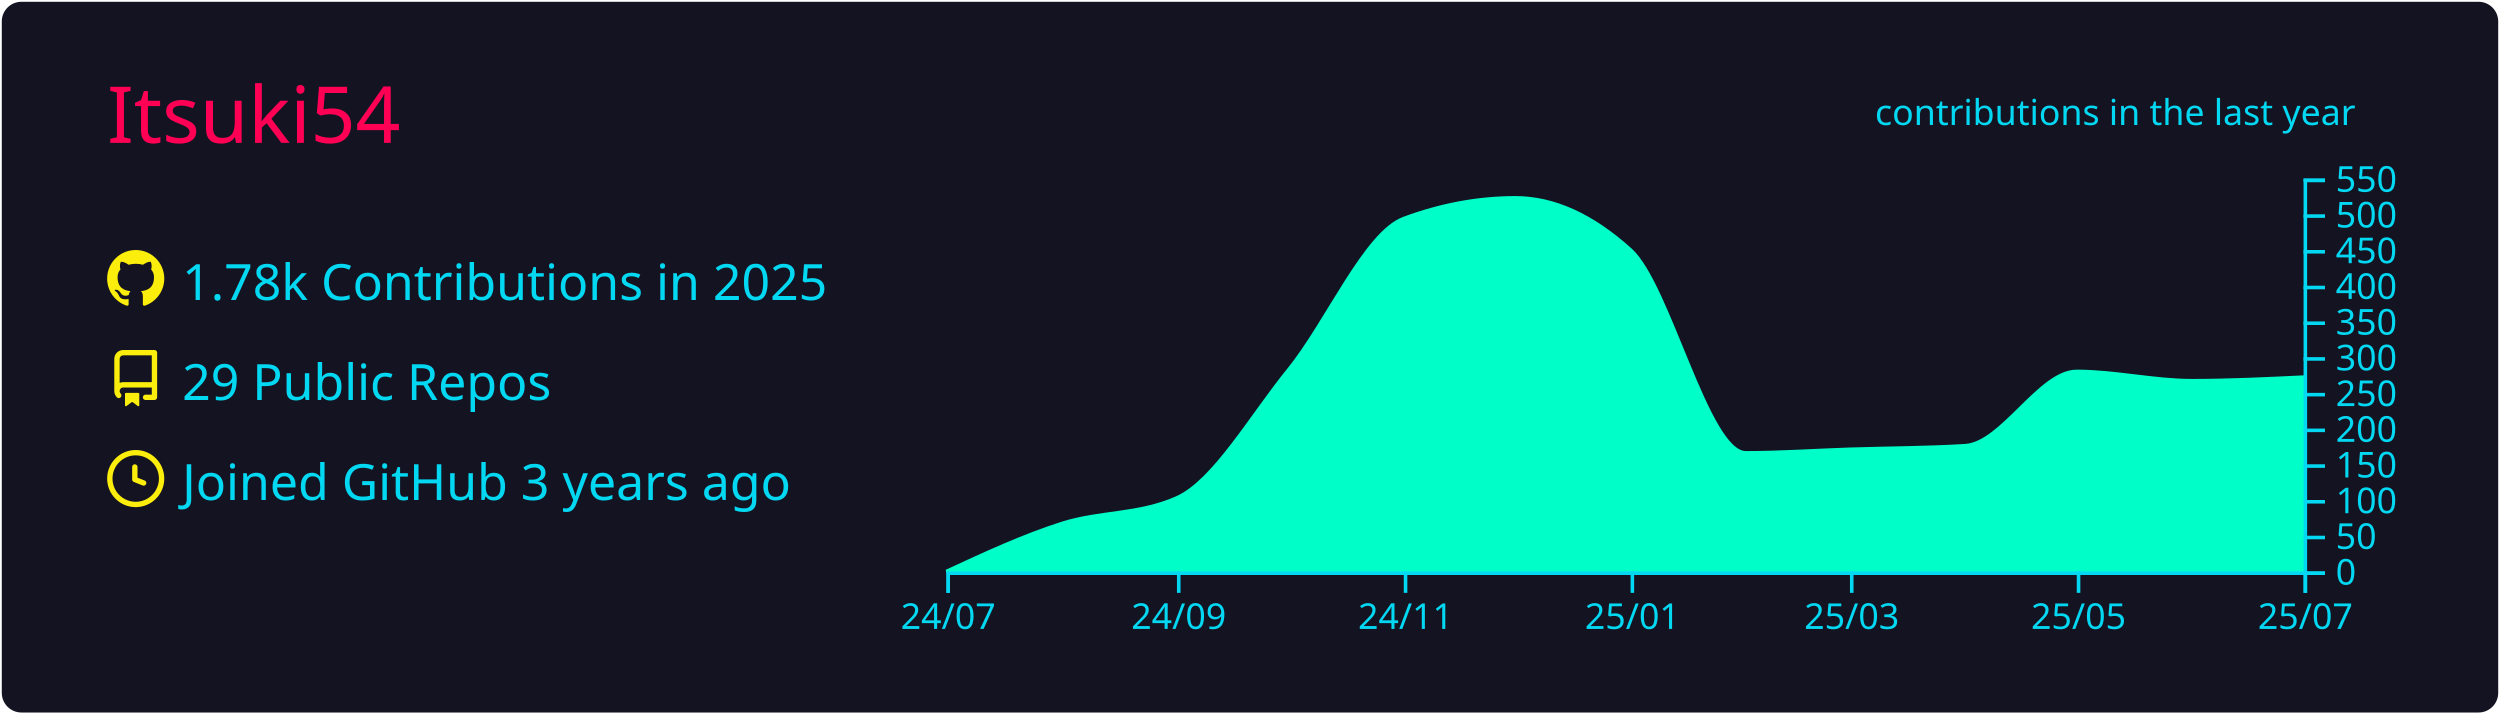
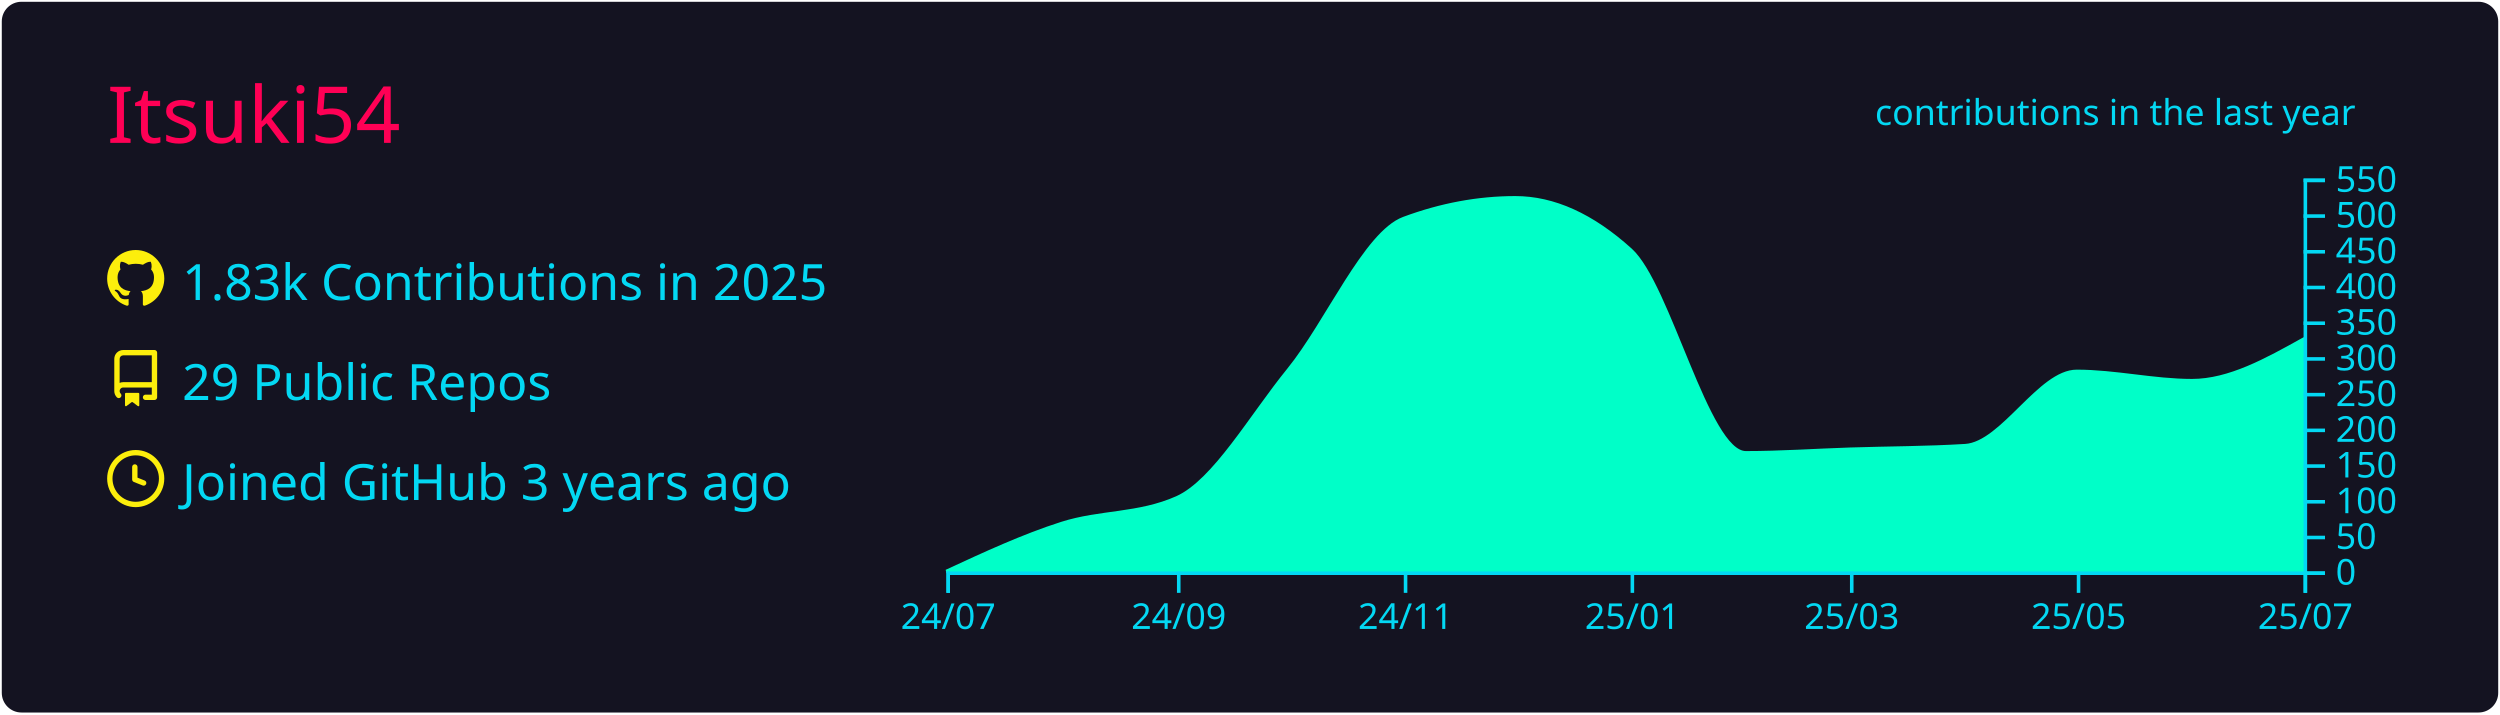
<svg xmlns="http://www.w3.org/2000/svg" width="700" height="200" viewBox="0 0 700 200">
  <style>* {
          font-family: 'Segoe UI', Ubuntu, "Helvetica Neue", Sans-Serif
        }</style>
  <rect x="1" y="1" rx="5" ry="5" height="99%" width="99.714%" stroke="#141321" stroke-width="1" fill="#141321" stroke-opacity="1" />
  <text x="30" y="40" style="font-size: 22px; fill: #ff0055;">Itsuki54</text>
  <g transform="translate(0,40)">
    <g transform="translate(30,30)">
      <g transform="translate(0,0)" width="14" height="14" fill="#fcee0c">
        <path fill-rule="evenodd" d="M8 0C3.58 0 0 3.58 0 8c0 3.54 2.29 6.53 5.47 7.59.4.07.55-.17.55-.38 0-.19-.01-.82-.01-1.49-2.01.37-2.53-.49-2.69-.94-.09-.23-.48-.94-.82-1.13-.28-.15-.68-.52-.01-.53.63-.01 1.08.58 1.23.82.72 1.21 1.87.87 2.33.66.07-.52.28-.87.51-1.07-1.78-.2-3.64-.89-3.64-3.95 0-.87.31-1.59.82-2.15-.08-.2-.36-1.02.08-2.12 0 0 .67-.21 2.2.82.64-.18 1.32-.27 2-.27.68 0 1.36.09 2 .27 1.53-1.04 2.2-.82 2.2-.82.44 1.1.16 1.92.08 2.12.51.56.82 1.27.82 2.15 0 3.07-1.87 3.75-3.65 3.95.29.25.54.73.54 1.48 0 1.07-.01 1.93-.01 2.2 0 .21.15.46.55.38A8.013 8.013 0 0016 8c0-4.42-3.58-8-8-8z" />
      </g>
      <g transform="translate(0,28)" width="14" height="14" fill="#fcee0c">
        <path fill-rule="evenodd" d="M2 2.5A2.5 2.5 0 014.5 0h8.75a.75.75 0 01.75.75v12.5a.75.75 0 01-.75.75h-2.5a.75.75 0 110-1.5h1.75v-2h-8a1 1 0 00-.714 1.7.75.75 0 01-1.072 1.05A2.495 2.495 0 012 11.5v-9zm10.5-1V9h-8c-.356 0-.694.074-1 .208V2.5a1 1 0 011-1h8zM5 12.25v3.25a.25.25 0 00.4.2l1.45-1.087a.25.25 0 01.3 0L8.6 15.7a.25.25 0 00.4-.2v-3.25a.25.25 0 00-.25-.25h-3.5a.25.25 0 00-.25.25z" />
      </g>
      <g transform="translate(0,56)" width="14" height="14" fill="#fcee0c">
        <path fill-rule="evenodd" d="M1.5 8a6.5 6.5 0 1113 0 6.5 6.5 0 01-13 0zM8 0a8 8 0 100 16A8 8 0 008 0zm.5 4.75a.75.75 0 00-1.5 0v3.5a.75.75 0 00.471.696l2.5 1a.75.75 0 00.557-1.392L8.5 7.742V4.75z" />
      </g>
-       <text x="21" y="14" style="fill: #03d8f3; font-size: 14px;">1.78k Contributions in 2025</text>
+       <text x="21" y="14" style="fill: #03d8f3; font-size: 14px;">1.83k Contributions in 2025</text>
      <text x="21" y="42" style="fill: #03d8f3; font-size: 14px;">29 Public Repos</text>
      <text x="21" y="70" style="fill: #03d8f3; font-size: 14px;">Joined GitHub 3 years ago</text>
    </g>
    <g color="#00ffc8" transform="translate(295,10)">
-       <path transform="translate(-30,0)" stroke="#00ffc8" fill="#00ffc8" opacity="1" d="M0,110C10.758,105.017,21.516,100.033,32.274,96.6C43.032,93.167,53.79,94.2,64.548,89.4C74.959,84.755,85.37,66.391,95.781,53.6C106.539,40.383,117.297,15.196,128.055,11.2C138.466,7.333,148.877,5.4,159.288,5.4C170.046,5.4,180.804,10.267,191.562,20C202.32,29.733,213.078,76.8,223.836,76.8C233.553,76.8,243.269,76.118,252.986,75.8C263.744,75.448,274.502,75.467,285.26,74.8C295.671,74.155,306.082,54,316.493,54C327.251,54,338.009,56.6,348.767,56.6C359.178,56.6,369.589,56.1,380,55.6L380,110C369.589,110,359.178,110,348.767,110C338.009,110,327.251,110,316.493,110C306.082,110,295.671,110,285.26,110C274.502,110,263.744,110,252.986,110C243.269,110,233.553,110,223.836,110C213.078,110,202.32,110,191.562,110C180.804,110,170.046,110,159.288,110C148.877,110,138.466,110,128.055,110C117.297,110,106.539,110,95.781,110C85.37,110,74.959,110,64.548,110C53.79,110,43.032,110,32.274,110C21.516,110,10.758,110,0,110Z" />
+       <path transform="translate(-30,0)" stroke="#00ffc8" fill="#00ffc8" opacity="1" d="M0,110C10.758,105.017,21.516,100.033,32.274,96.6C43.032,93.167,53.79,94.2,64.548,89.4C74.959,84.755,85.37,66.391,95.781,53.6C106.539,40.383,117.297,15.196,128.055,11.2C138.466,7.333,148.877,5.4,159.288,5.4C170.046,5.4,180.804,10.267,191.562,20C202.32,29.733,213.078,76.8,223.836,76.8C233.553,76.8,243.269,76.118,252.986,75.8C263.744,75.448,274.502,75.467,285.26,74.8C295.671,74.155,306.082,54,316.493,54C327.251,54,338.009,56.6,348.767,56.6C359.178,56.6,369.589,50.8,380,45L380,110C369.589,110,359.178,110,348.767,110C338.009,110,327.251,110,316.493,110C306.082,110,295.671,110,285.26,110C274.502,110,263.744,110,252.986,110C243.269,110,233.553,110,223.836,110C213.078,110,202.32,110,191.562,110C180.804,110,170.046,110,159.288,110C148.877,110,138.466,110,128.055,110C117.297,110,106.539,110,95.781,110C85.37,110,74.959,110,64.548,110C53.79,110,43.032,110,32.274,110C21.516,110,10.758,110,0,110Z" />
      <g color="#03d8f3" transform="translate(-30,110)" fill="none" font-size="10" font-family="sans-serif" text-anchor="middle">
        <path class="domain" stroke="currentColor" d="M0.5,6V0.5H380.5V6" />
        <g class="tick" opacity="1" transform="translate(0.5,0)">
          <line stroke="currentColor" y2="6" />
          <text fill="currentColor" y="9" dy="0.71em">24/07</text>
        </g>
        <g class="tick" opacity="1" transform="translate(65.04795,0)">
          <line stroke="currentColor" y2="6" />
          <text fill="currentColor" y="9" dy="0.71em">24/09</text>
        </g>
        <g class="tick" opacity="1" transform="translate(128.5548,0)">
          <line stroke="currentColor" y2="6" />
          <text fill="currentColor" y="9" dy="0.71em">24/11</text>
        </g>
        <g class="tick" opacity="1" transform="translate(192.0616,0)">
          <line stroke="currentColor" y2="6" />
          <text fill="currentColor" y="9" dy="0.71em">25/01</text>
        </g>
        <g class="tick" opacity="1" transform="translate(253.4863,0)">
          <line stroke="currentColor" y2="6" />
          <text fill="currentColor" y="9" dy="0.71em">25/03</text>
        </g>
        <g class="tick" opacity="1" transform="translate(316.9932,0)">
          <line stroke="currentColor" y2="6" />
          <text fill="currentColor" y="9" dy="0.71em">25/05</text>
        </g>
        <g class="tick" opacity="1" transform="translate(380.5,0)">
          <line stroke="currentColor" y2="6" />
          <text fill="currentColor" y="9" dy="0.71em">25/07</text>
        </g>
      </g>
      <g color="#03d8f3" transform="translate(350,0)" fill="none" font-size="10" font-family="sans-serif" text-anchor="start">
        <path class="domain" stroke="currentColor" d="M6,110.5H0.5V0.5H6" />
        <g class="tick" opacity="1" transform="translate(0,110.5)">
          <line stroke="currentColor" x2="6" />
          <text fill="currentColor" x="9" dy="0.32em">0</text>
        </g>
        <g class="tick" opacity="1" transform="translate(0,100.5)">
          <line stroke="currentColor" x2="6" />
          <text fill="currentColor" x="9" dy="0.32em">50</text>
        </g>
        <g class="tick" opacity="1" transform="translate(0,90.5)">
          <line stroke="currentColor" x2="6" />
          <text fill="currentColor" x="9" dy="0.32em">100</text>
        </g>
        <g class="tick" opacity="1" transform="translate(0,80.5)">
          <line stroke="currentColor" x2="6" />
          <text fill="currentColor" x="9" dy="0.32em">150</text>
        </g>
        <g class="tick" opacity="1" transform="translate(0,70.5)">
          <line stroke="currentColor" x2="6" />
          <text fill="currentColor" x="9" dy="0.32em">200</text>
        </g>
        <g class="tick" opacity="1" transform="translate(0,60.5)">
          <line stroke="currentColor" x2="6" />
          <text fill="currentColor" x="9" dy="0.32em">250</text>
        </g>
        <g class="tick" opacity="1" transform="translate(0,50.5)">
          <line stroke="currentColor" x2="6" />
          <text fill="currentColor" x="9" dy="0.32em">300</text>
        </g>
        <g class="tick" opacity="1" transform="translate(0,40.5)">
          <line stroke="currentColor" x2="6" />
          <text fill="currentColor" x="9" dy="0.32em">350</text>
        </g>
        <g class="tick" opacity="1" transform="translate(0,30.5)">
          <line stroke="currentColor" x2="6" />
          <text fill="currentColor" x="9" dy="0.32em">400</text>
        </g>
        <g class="tick" opacity="1" transform="translate(0,20.5)">
          <line stroke="currentColor" x2="6" />
          <text fill="currentColor" x="9" dy="0.32em">450</text>
        </g>
        <g class="tick" opacity="1" transform="translate(0,10.5)">
          <line stroke="currentColor" x2="6" />
          <text fill="currentColor" x="9" dy="0.32em">500</text>
        </g>
        <g class="tick" opacity="1" transform="translate(0,0.5)">
          <line stroke="currentColor" x2="6" />
          <text fill="currentColor" x="9" dy="0.32em">550</text>
        </g>
      </g>
      <g>
        <text y="-15" x="230" style="fill: #03d8f3; font-size: 10px;">contributions in the last year</text>
      </g>
    </g>
  </g>
</svg>
